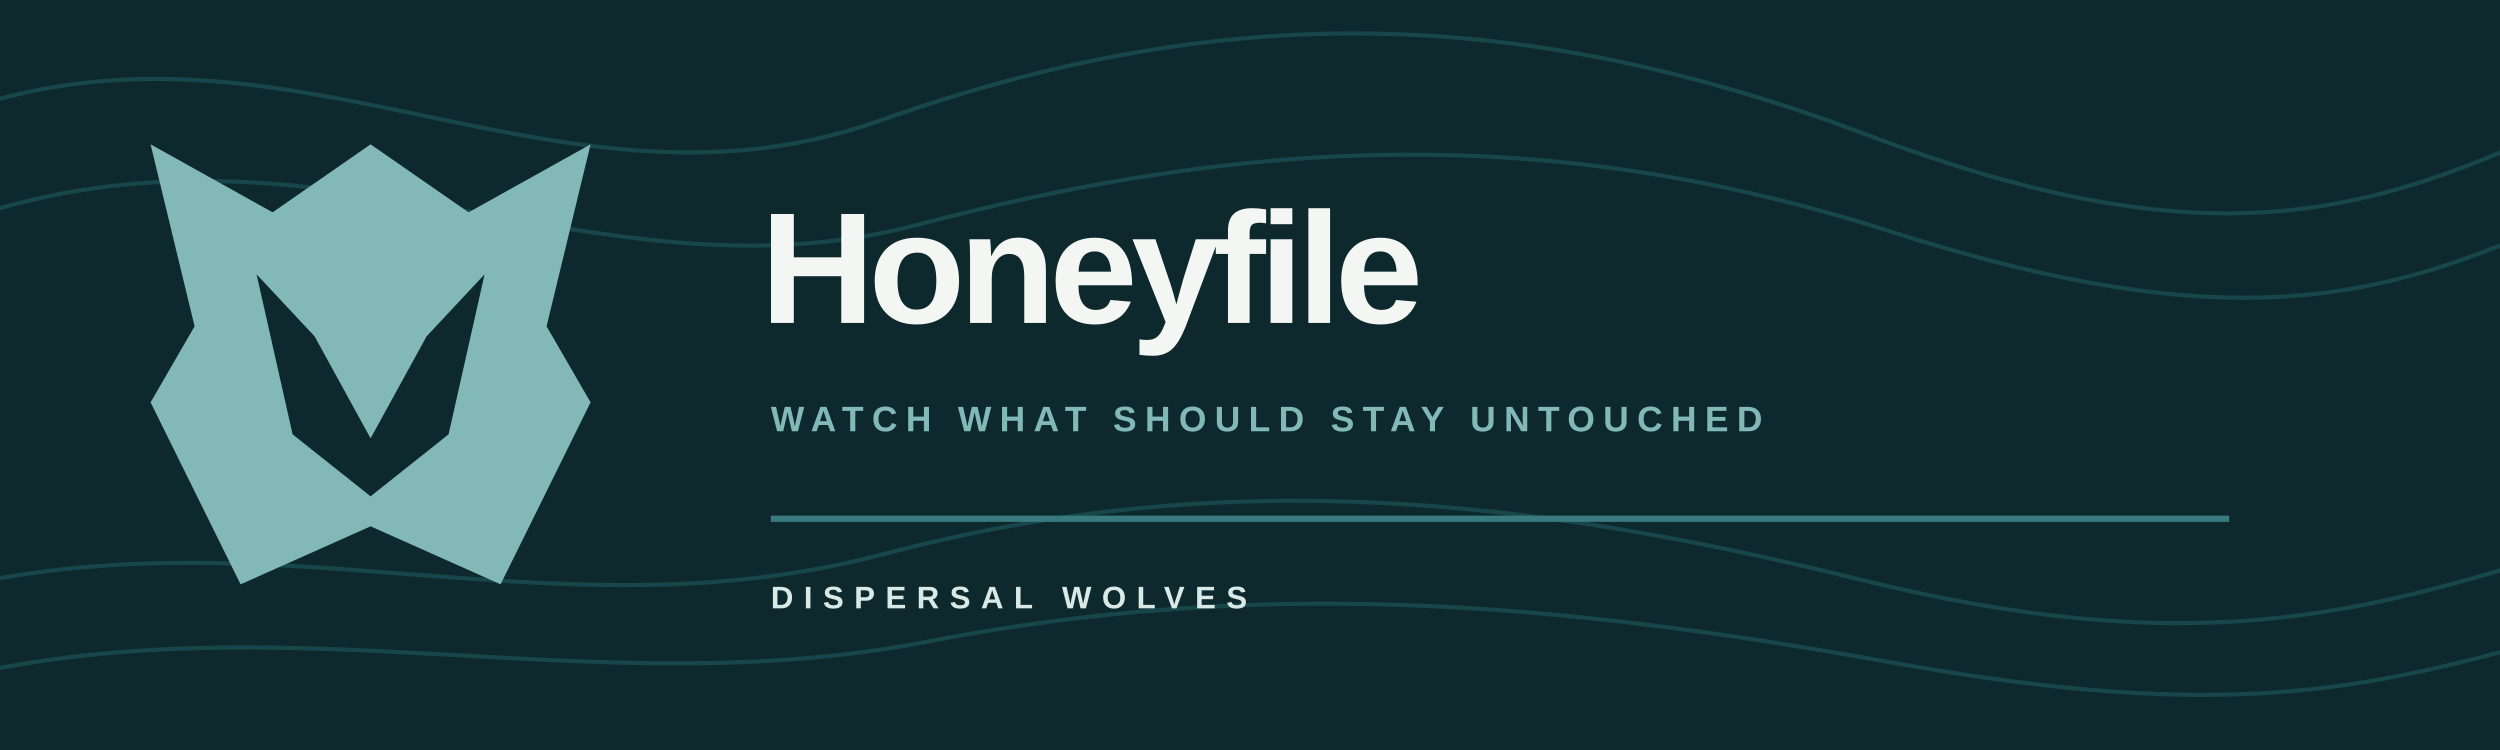
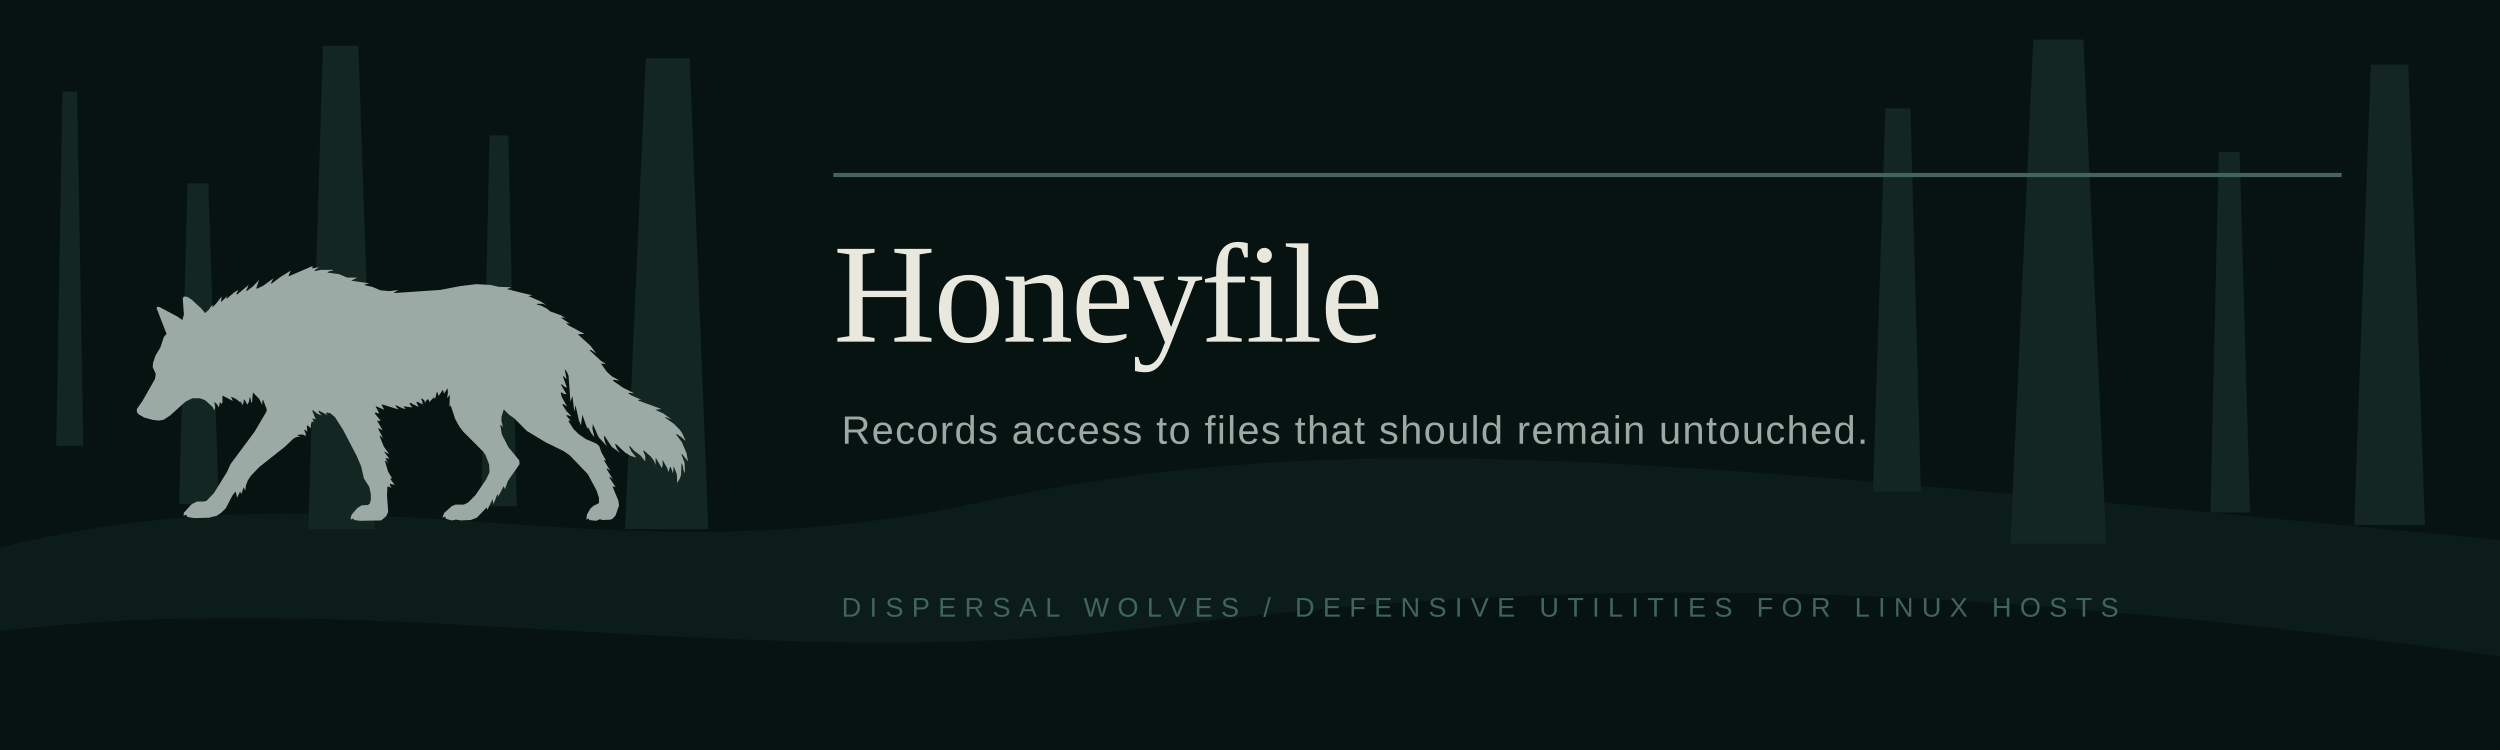
<svg xmlns="http://www.w3.org/2000/svg" viewBox="0 0 1200 360" role="img" aria-labelledby="title desc">
-   <rect width="1200" height="360" fill="#0D292D" />
-   <g fill="none" stroke="#17464B" stroke-width="2">
-     <path d="M-50 66c173-83 308 50 472-8s308-56 475 7 245 38 349-13" />
-     <path d="M-35 112c178-72 315 38 475-4s304-49 467 3 237 34 327-8" />
-     <path d="M-45 288c165-48 306 21 469-22s310-27 468 12 239 18 343-15" />
-     <path d="M-25 326c161-39 310 13 470-18s302-19 463 10 228 13 318-12" />
+   <rect width="1200" height="360" fill="#071310" />
+   <g aria-hidden="true" opacity=".56">
+     <path d="M0 262.8C175 219.6 286 280.8 470 241.2S814 223.2 1200 259.2V360H0Z" fill="#10231F" />
+     <path d="M30 44h7l3 170h-13Z" fill="#1D3530" />
+     <path d="M90 88h10l5 154h-19Z" fill="#1D3530" />
+     <path d="M155 22h17l8 232h-32Z" fill="#1D3530" />
+     <path d="M235 65h9l4 178h-17Z" fill="#1D3530" />
+     <path d="M310 28h21l9 226h-40Z" fill="#1D3530" />
+     <path d="M905 52h12l5 184h-23Z" fill="#1D3530" />
+     <path d="M976 19h24l11 242h-46Z" fill="#1D3530" />
+     <path d="M1065 73h10l5 173h-19Z" fill="#1D3530" />
+     <path d="M1138 31h18l8 221h-34Z" fill="#1D3530" />
+     <path d="M0 303C180 281 363 325 554 301S923 277 1200 315V360H0Z" fill="#071310" />
  </g>
-   <g transform="translate(55 52) scale(.96)">
-     <path fill="#82B9B8" fill-rule="evenodd" d="M18 18 79 52l49-34 49 34 61-34-22 91 22 38-45 91-65-29-65 29-45-91 22-38Zm53 65 29 31 28 51 28-51 29-31-18 80-39 31-39-31Z" />
+   <g transform="translate(62 124) scale(.185)" fill="#9CAAA6">
+     <path fill-rule="evenodd" d="M71 129L97 196L90 204L81 231L68 253L62 271L61 282L69 300L67 313L34 371L20 391L20 399L25 405L39 413L61 419L76 421L89 419L106 408L146 372L164 363L183 363L197 368L217 386L221 395L223 386L221 374L222 373L228 379L233 387L235 375L237 374L240 378L242 374L242 356L269 370L264 359L276 364L289 374L290 370L293 381L297 374L297 367L299 366L307 380L311 371L313 359L316 368L316 376L319 371L321 348L337 364L345 380L346 368L348 368L357 392L356 398L326 449L263 534L254 554L220 609L201 629L194 631L176 631L162 638L142 660L141 668L148 665L151 671L169 674L207 673L227 668L239 660L251 648L268 615L275 606L277 607L280 621L288 605L291 612L297 594L301 603L303 589L308 576L316 564L337 542L405 488L426 468L433 464L444 462L437 460L437 458L450 457L458 461L458 455L454 445L457 445L462 450L461 434L464 434L471 441L472 426L474 430L473 424L479 424L475 415L484 418L475 395L477 394L488 403L499 408L492 399L492 395L515 407L511 402L512 400L522 402L534 412L555 445L590 512L602 540L609 571L623 593L627 612L627 627L624 637L619 640L603 641L592 648L578 664L575 671L575 678L581 675L584 679L599 681L654 680L667 669L672 658L669 615L670 593L673 592L680 596L676 587L677 585L689 588L678 573L679 570L683 572L672 554L664 527L665 524L672 532L665 518L675 520L661 501L675 508L661 489L650 462L651 460L659 467L646 442L648 441L658 447L643 421L653 422L637 402L639 400L649 403L639 383L662 393L655 381L656 379L699 392L691 383L692 381L709 389L718 391L712 385L713 384L734 387L727 376L730 375L751 386L745 373L750 373L761 379L761 372L758 366L759 363L766 369L768 376L769 371L775 365L779 370L778 374L791 360L792 364L794 363L799 345L803 357L814 341L817 351L826 337L827 348L825 363L832 354L831 386L834 381L846 417L857 437L867 450L918 501L925 511L934 535L935 555L926 574L898 615L879 634L868 639L847 639L837 643L817 661L813 673L820 670L822 676L837 680L848 678L860 680L886 679L902 673L928 646L929 653L943 625L945 638L955 613L957 613L957 619L972 591L975 599L983 577L1013 534L1012 524L984 490L967 457L963 433L964 432L970 438L966 423L966 411L972 392L985 405L1000 416L1032 448L1080 477L1127 500L1143 511L1190 560L1213 603L1219 622L1219 635L1205 642L1197 649L1188 664L1186 678L1192 675L1194 679L1212 681L1221 677L1229 679L1249 678L1255 675L1262 667L1271 641L1269 628L1254 592L1262 593L1246 569L1247 567L1255 573L1239 547L1240 545L1248 551L1232 524L1234 523L1238 526L1225 503L1220 488L1213 481L1185 469L1166 456L1153 443L1140 423L1141 420L1146 422L1134 408L1137 407L1148 410L1135 397L1124 380L1126 378L1136 384L1123 361L1120 351L1121 347L1126 351L1135 353L1121 329L1122 326L1128 332L1136 336L1126 308L1127 305L1135 314L1130 287L1136 295L1140 305L1145 372L1150 357L1155 398L1158 381L1167 421L1172 433L1176 406L1189 443L1190 437L1199 454L1207 464L1202 442L1203 430L1218 464L1240 488L1235 478L1232 465L1233 460L1252 489L1274 505L1266 495L1261 483L1262 481L1287 504L1302 513L1316 517L1303 501L1297 488L1299 487L1311 500L1327 512L1339 527L1339 513L1334 500L1335 498L1354 515L1362 526L1366 536L1366 517L1382 544L1384 538L1384 523L1396 544L1399 555L1403 542L1405 541L1411 558L1413 539L1421 561L1422 583L1429 571L1432 561L1433 531L1436 537L1440 558L1442 550L1441 530L1433 509L1434 507L1450 527L1446 505L1434 477L1419 457L1421 456L1433 464L1444 474L1435 454L1428 444L1413 429L1390 413L1392 412L1408 418L1385 402L1365 393L1381 391L1321 369L1321 367L1329 367L1302 355L1294 349L1310 350L1282 336L1257 319L1255 315L1272 317L1252 306L1239 294L1224 273L1237 274L1224 266L1194 238L1199 238L1212 247L1197 227L1164 197L1181 196L1140 174L1133 168L1144 170L1120 154L1127 154L1134 157L1121 148L1093 138L1083 130L1069 123L1058 120L1058 118L1073 118L1082 121L1068 112L1036 98L1046 96L980 80L991 75L959 74L937 69L901 67L859 72L807 82L688 90L688 88L699 82L676 85L652 83L631 74L612 70L610 68L623 65L576 58L592 50L566 50L544 41L514 37L518 34L530 31L529 30L498 30L481 33L482 30L493 23L475 26L476 20L413 47L419 32L393 48L369 66L368 64L374 52L348 71L331 79L330 77L337 56L321 73L305 85L304 83L310 69L280 94L278 92L284 82L273 88L253 105L252 102L256 96L238 114L240 99L226 117L216 127L216 120L206 134L197 142L187 130L162 107L151 100L142 99L139 104L142 146L138 160L125 151L78 126L73 126Z" />
  </g>
-   <text x="365" y="155" fill="#F3F6F2" font-family="Arial, Helvetica, sans-serif" font-size="76" font-weight="800" letter-spacing="-3">Honeyfile</text>
-   <text x="370" y="207" fill="#82B9B8" font-family="Arial, Helvetica, sans-serif" font-size="17" font-weight="700" letter-spacing="4">WATCH WHAT SHOULD STAY UNTOUCHED</text>
-   <path d="M370 249h700" stroke="#397A7E" stroke-width="3" />
-   <text x="370" y="292" fill="#D9E9E6" font-family="Arial, Helvetica, sans-serif" font-size="15" font-weight="700" letter-spacing="5">DISPERSAL WOLVES</text>
+   <path d="M400 84H1124" stroke="#41645D" stroke-width="2" />
+   <text x="400" y="164" fill="#E8E8DF" font-family="Georgia, 'Times New Roman', serif" font-size="68" letter-spacing="-1">Honeyfile</text>
+   <text x="404" y="213" fill="#9CAAA6" font-family="Arial Narrow, Helvetica Neue, Arial, sans-serif" font-size="19" letter-spacing=".7">Records access to files that should remain untouched.</text>
+   <text x="404" y="296" fill="#41645D" font-family="Arial Narrow, Helvetica Neue, Arial, sans-serif" font-size="13" letter-spacing="4">DISPERSAL WOLVES / DEFENSIVE UTILITIES FOR LINUX HOSTS</text>
</svg>
